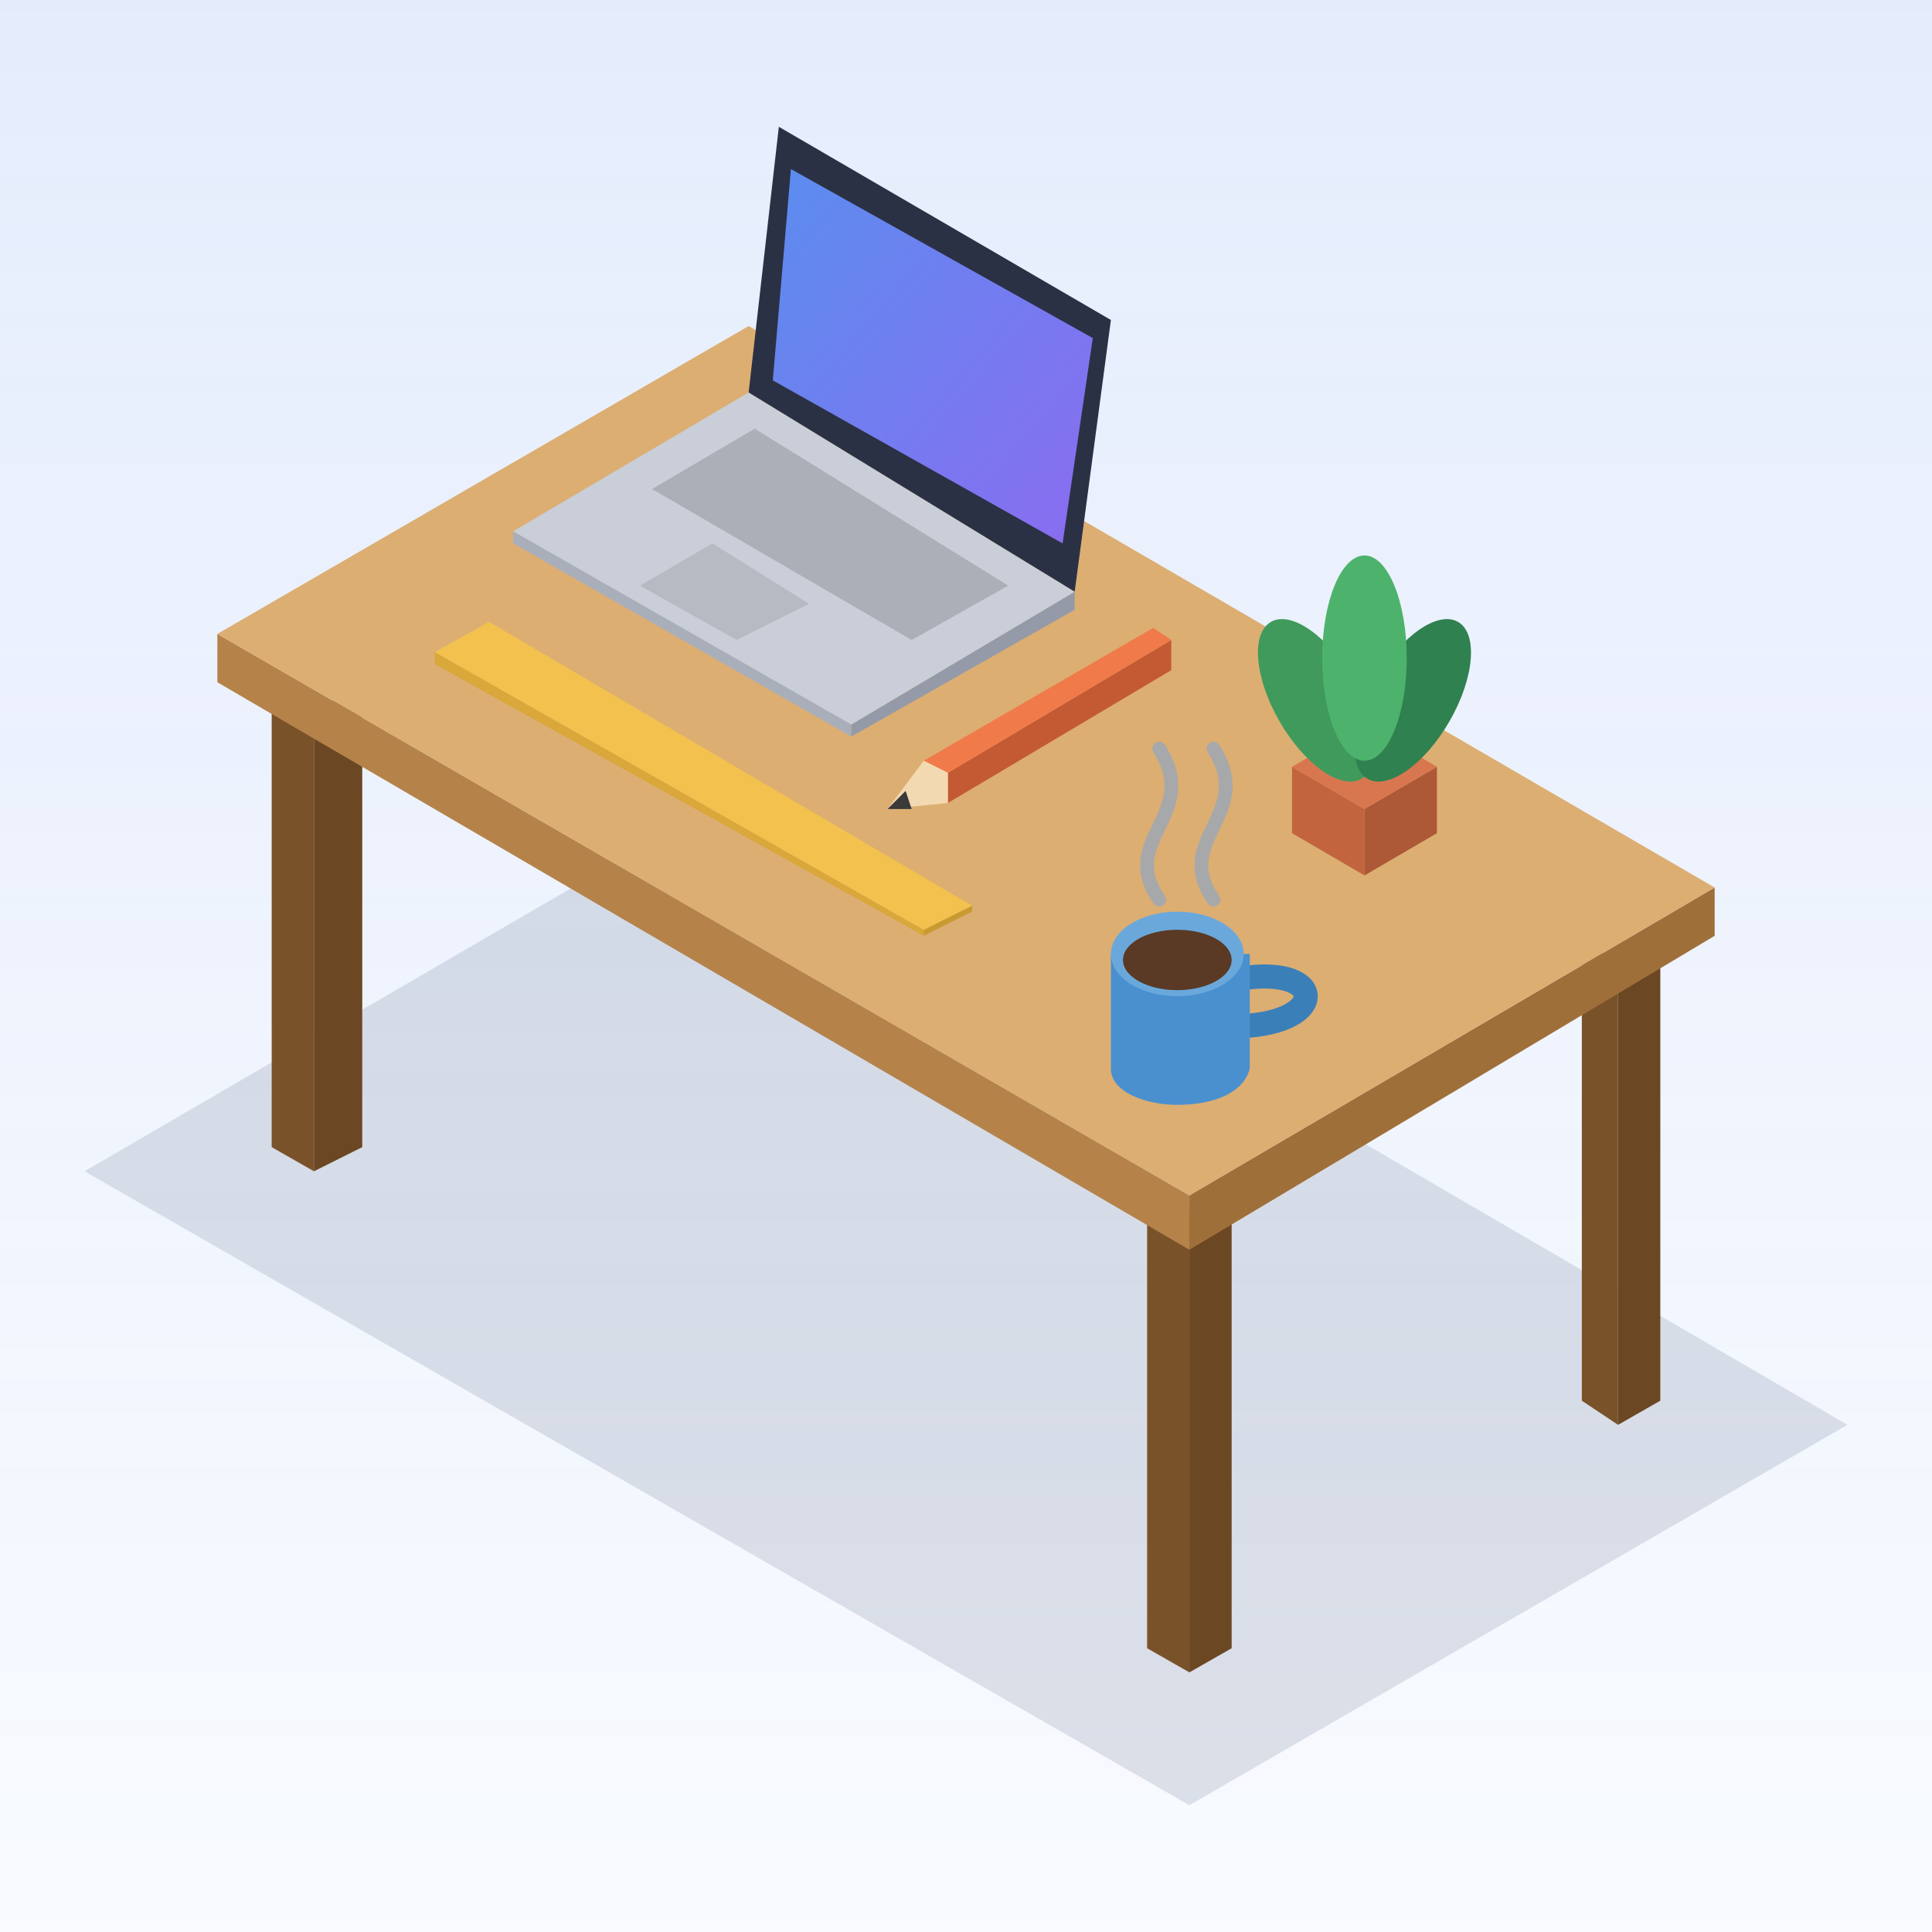
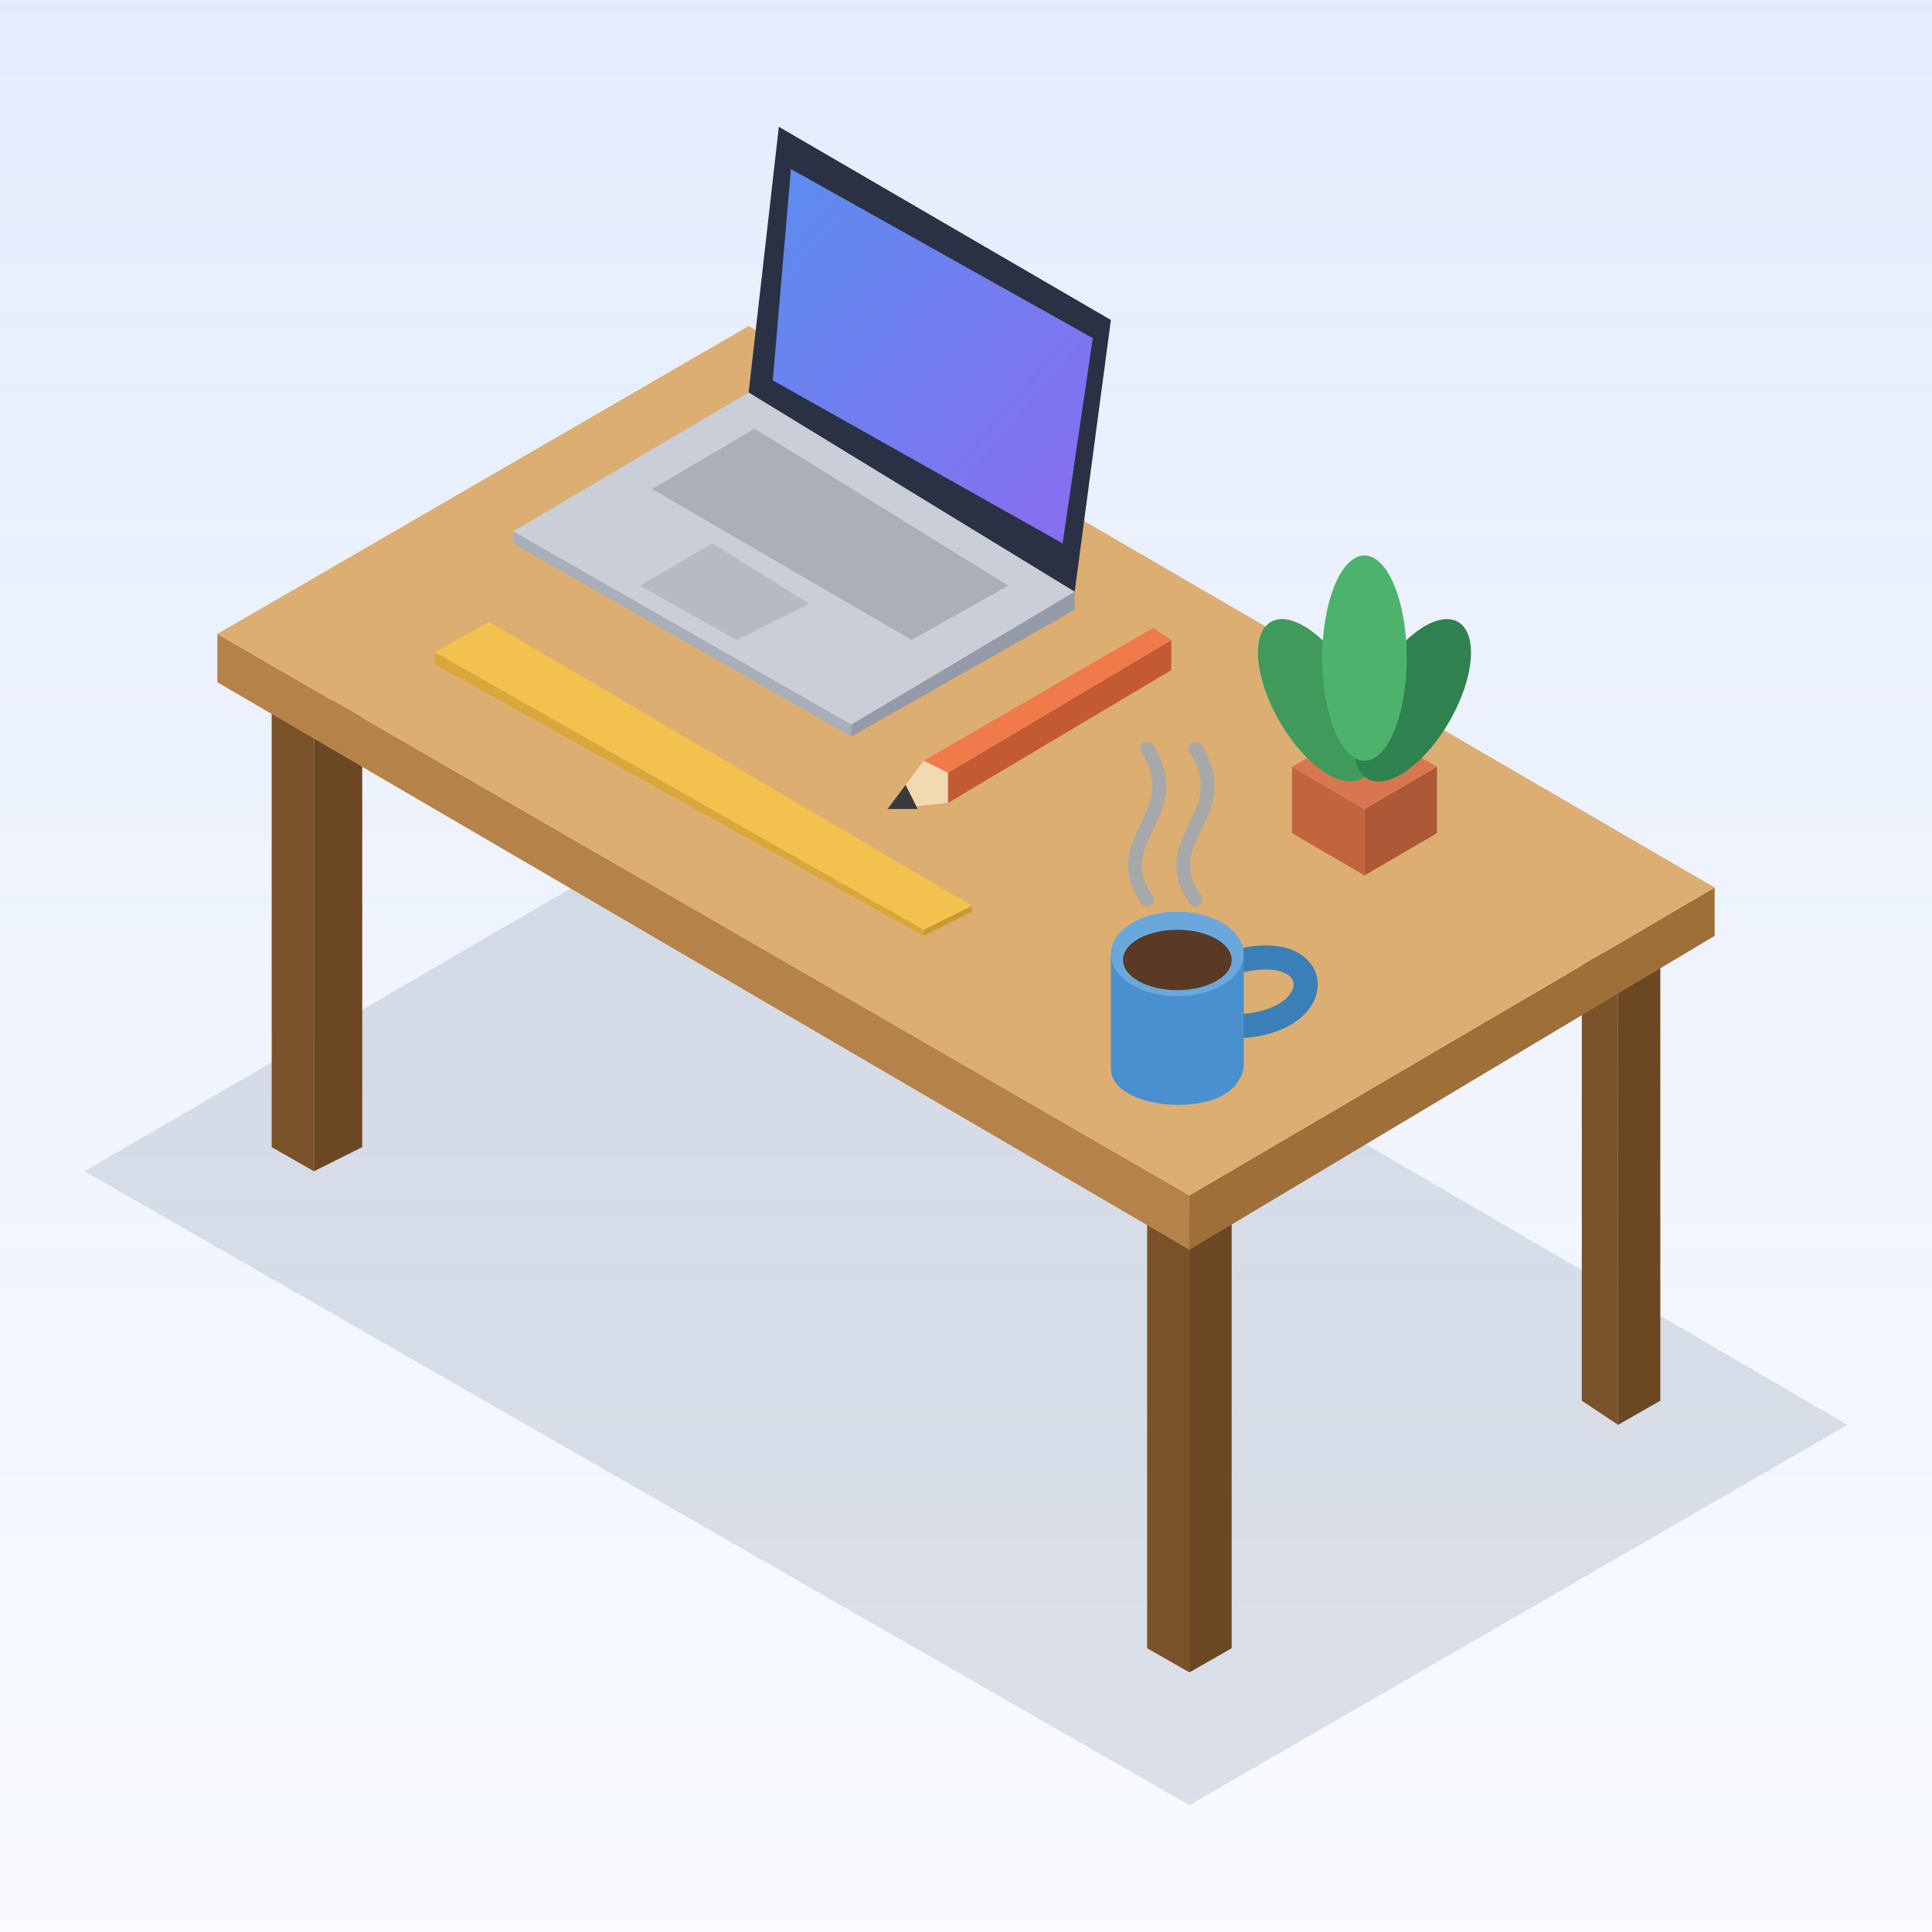
<svg xmlns="http://www.w3.org/2000/svg" viewBox="0 0 320 320" width="320" height="320">
  <defs>
-     <linearGradient id="grad-d17e1ce7" x1="0" y1="0" x2="0" y2="1">
+     <linearGradient id="grad-c723117f" x1="0" y1="0" x2="0" y2="1">
      <stop offset="0" stop-color="#5b8def" stop-opacity="0.16" />
      <stop offset="1" stop-color="#5b8def" stop-opacity="0.04" />
    </linearGradient>
-     <linearGradient id="grad-b876622f" x1="0" y1="0" x2="1" y2="1">
+     <linearGradient id="grad-c83d1787" x1="0" y1="0" x2="1" y2="1">
      <stop offset="0" stop-color="#5b8def" stop-opacity="1" />
      <stop offset="1" stop-color="#8a6cf0" stop-opacity="1" />
    </linearGradient>
  </defs>
-   <rect id="d17e1ce7_backdrop" x="0" y="0" width="320" height="320" stroke="none" fill="url(#grad-d17e1ce7)" />
-   <polygon id="b9e2145d_floor_shadow" points="124,130 306,236 197,299 14,194" stroke="none" fill="#5b6b8a" fill-opacity="0.18" />
-   <g id="group-cfa8ab72_desk">
-     <polygon id="dc0d5587_back_right_leg_front" points="262,232 268,236 268,160 262,155" stroke="none" fill="#7a522a" />
-     <polygon id="da561185_back_right_leg_side" points="275,232 268,236 268,160 275,155" stroke="none" fill="#6b4724" />
-     <polygon id="b2ff88e8_front_left_leg_front" points="45,190 52,194 52,118 45,113" stroke="none" fill="#7a522a" />
-     <polygon id="edddc2d8_front_left_leg_side" points="60,190 52,194 52,118 60,113" stroke="none" fill="#6b4724" />
-     <polygon id="b7062c26_front_right_leg_front" points="190,273 197,277 197,201 190,197" stroke="none" fill="#7a522a" />
-     <polygon id="b4565a0f_front_right_leg_side" points="204,273 197,277 197,201 204,197" stroke="none" fill="#6b4724" />
-     <polygon id="b7520cd9_desktop_front" points="36,113 197,207 197,198 36,105" stroke="none" fill="#b5834a" />
-     <polygon id="edeba6a3_desktop_side" points="284,155 197,207 197,198 284,147" stroke="none" fill="#9f6f3a" />
-     <polygon id="c3f9419f_desktop_top" points="124,54 284,147 197,198 36,105" stroke="none" fill="#dcae72" />
+   <rect id="c723117f_backdrop" x="0" y="0" width="320" height="320" stroke="none" fill="url(#grad-c723117f)" />
+   <polygon id="ba0c2402_floor_shadow" points="124,130 306,236 197,299 14,194" stroke="none" fill="#5b6b8a" fill-opacity="0.18" />
+   <g id="group-2f8c5da5_desk">
+     <polygon id="bf952245_back_right_leg_front" points="262,232 268,236 268,160 262,155" stroke="none" fill="#7a522a" />
+     <polygon id="dd23cfe2_back_right_leg_side" points="275,232 268,236 268,160 275,155" stroke="none" fill="#6b4724" />
+     <polygon id="a882b856_front_left_leg_front" points="45,190 52,194 52,118 45,113" stroke="none" fill="#7a522a" />
+     <polygon id="a4275170_front_left_leg_side" points="60,190 52,194 52,118 60,113" stroke="none" fill="#6b4724" />
+     <polygon id="e515610a_front_right_leg_front" points="190,273 197,277 197,201 190,197" stroke="none" fill="#7a522a" />
+     <polygon id="e24f202a_front_right_leg_side" points="204,273 197,277 197,201 204,197" stroke="none" fill="#6b4724" />
+     <polygon id="c536b714_desktop_front" points="36,113 197,207 197,198 36,105" stroke="none" fill="#b5834a" />
+     <polygon id="d4861ce7_desktop_side" points="284,155 197,207 197,198 284,147" stroke="none" fill="#9f6f3a" />
+     <polygon id="dacad927_desktop_top" points="124,54 284,147 197,198 36,105" stroke="none" fill="#dcae72" />
  </g>
-   <g id="group-17393713_pencil">
-     <polygon id="c1601f92_pencil_side" points="194,111 157,133 157,128 194,106" stroke="none" fill="#c45a33" />
-     <polygon id="d6ff4a3e_pencil_top" points="191,104 194,106 157,128 153,126" stroke="none" fill="#f07a4a" />
-     <polygon id="ba0c5e51_pencil_tip" points="153,126 157,128 157,133 147,134" stroke="none" fill="#f3d9b1" />
-     <polygon id="cec131b9_pencil_lead" points="150,131 151,134 147,134" stroke="none" fill="#3a3a3a" />
+   <g id="group-09ae9983_pencil">
+     <polygon id="d853ec8b_pencil_side" points="194,111 157,133 157,128 194,106" stroke="none" fill="#c45a33" />
+     <polygon id="d1a68c0b_pencil_top" points="191,104 194,106 157,128 153,126" stroke="none" fill="#f07a4a" />
+     <polygon id="c34a60e8_pencil_tip" points="153,126 157,128 157,133 147,134" stroke="none" fill="#f3d9b1" />
+     <polygon id="e3e09cd7_pencil_lead" points="150,130 152,134 147,134" stroke="none" fill="#3a3a3a" />
  </g>
-   <g id="group-302f05bd_ruler">
-     <polygon id="f4762184_ruler_front" points="72,110 153,155 153,154 72,108" stroke="none" fill="#d9a73a" />
-     <polygon id="af44fd3d_ruler_side" points="161,151 153,155 153,154 161,150" stroke="none" fill="#c99a32" />
-     <polygon id="b8c6532f_ruler_top" points="81,103 161,150 153,154 72,108" stroke="none" fill="#f2c14e" />
+   <g id="group-dce81d97_ruler">
+     <polygon id="db58aed3_ruler_front" points="72,110 153,155 153,154 72,108" stroke="none" fill="#d9a73a" />
+     <polygon id="c95044ed_ruler_side" points="161,151 153,155 153,154 161,150" stroke="none" fill="#c99a32" />
+     <polygon id="c939a15f_ruler_top" points="81,103 161,150 153,154 72,108" stroke="none" fill="#f2c14e" />
  </g>
-   <g id="group-3a4bf0fe_plant">
-     <polygon id="f388acff_plant_pot_front" points="214,138 226,145 226,134 214,127" stroke="none" fill="#c2653f" />
-     <polygon id="ef066b0f_plant_pot_side" points="238,138 226,145 226,134 238,127" stroke="none" fill="#ad5836" />
-     <polygon id="f498d421_plant_pot_top" points="226,120 238,127 226,134 214,127" stroke="none" fill="#d8774f" />
-     <ellipse id="f3607f38_leaf_left" cx="218" cy="116" rx="7" ry="15" transform="rotate(330 218 116)" stroke="none" fill="#3f9a5c" />
-     <ellipse id="a775f219_leaf_right" cx="234" cy="116" rx="7" ry="15" transform="rotate(30 234 116)" stroke="none" fill="#2f8150" />
-     <ellipse id="af7f034c_leaf_middle" cx="226" cy="109" rx="7" ry="17" stroke="none" fill="#4db36c" />
+   <g id="group-5c6e2275_plant">
+     <polygon id="ca7fadeb_plant_pot_front" points="214,138 226,145 226,134 214,127" stroke="none" fill="#c2653f" />
+     <polygon id="b5a57833_plant_pot_side" points="238,138 226,145 226,134 238,127" stroke="none" fill="#ad5836" />
+     <polygon id="a84c4c2d_plant_pot_top" points="226,120 238,127 226,134 214,127" stroke="none" fill="#d8774f" />
+     <ellipse id="af198621_leaf_left" cx="218" cy="116" rx="7" ry="15" transform="rotate(330 218 116)" stroke="none" fill="#3f9a5c" />
+     <ellipse id="d76725da_leaf_right" cx="234" cy="116" rx="7" ry="15" transform="rotate(30 234 116)" stroke="none" fill="#2f8150" />
+     <ellipse id="a2a956b6_leaf_middle" cx="226" cy="109" rx="7" ry="17" stroke="none" fill="#4db36c" />
  </g>
-   <g id="group-d50f8b92_mug">
-     <path id="cc2d3052_mug_handle" d="M 206 162 C 220 160 220 170 204 170" stroke="#3b7fb8" stroke-width="3.99" stroke-linecap="round" stroke-linejoin="round" fill="none" />
-     <path id="b2b4d6d2_mug_body" d="M 184 158 L 184 177 C 184 181 190 183 195 183 C 201 183 206 181 207 177 L 207 158 Z" stroke="none" fill="#4a90cf" />
-     <ellipse id="ec304684_mug_rim" cx="195" cy="158" rx="11" ry="7" stroke="none" fill="#6aa8dc" />
-     <ellipse id="c413127a_coffee" cx="195" cy="159" rx="9" ry="5" stroke="none" fill="#5a3a24" />
-     <path id="a5716904_steam_left" d="M 192 149 C 185 139 199 135 192 124" stroke="#9aa6b8" stroke-width="2.28" stroke-linecap="round" stroke-linejoin="round" stroke-opacity="0.8" fill="none" />
-     <path id="f76d9746_steam_right" d="M 201 149 C 194 139 208 135 201 124" stroke="#9aa6b8" stroke-width="2.28" stroke-linecap="round" stroke-linejoin="round" stroke-opacity="0.8" fill="none" />
+   <g id="group-ec5ae9b0_mug">
+     <path id="bd9217ec_mug_handle" d="M 206 159 C 220 156 220 170 204 170" stroke="#3b7fb8" stroke-width="3.99" stroke-linecap="round" stroke-linejoin="round" fill="none" />
+     <path id="de3b4b4b_mug_body" d="M 184 158 L 184 177 C 184 181 190 183 195 183 C 201 183 205 181 206 177 L 206 158 Z" stroke="none" fill="#4a90cf" />
+     <ellipse id="ccfc2c7b_mug_rim" cx="195" cy="158" rx="11" ry="7" stroke="none" fill="#6aa8dc" />
+     <ellipse id="c69627e9_coffee" cx="195" cy="159" rx="9" ry="5" stroke="none" fill="#5a3a24" />
+     <path id="b32c8e2c_steam_left" d="M 190 149 C 183 139 197 135 190 124" stroke="#9aa6b8" stroke-width="2.28" stroke-linecap="round" stroke-linejoin="round" stroke-opacity="0.8" fill="none" />
+     <path id="b87ce1d9_steam_right" d="M 198 149 C 191 139 205 135 198 124" stroke="#9aa6b8" stroke-width="2.28" stroke-linecap="round" stroke-linejoin="round" stroke-opacity="0.8" fill="none" />
  </g>
-   <g id="group-9d5bf390_laptop">
-     <polygon id="e7f8bb2f_laptop_base_front" points="85,90 141,122 141,120 85,88" stroke="none" fill="#a9aebb" />
-     <polygon id="ad354cda_laptop_base_side" points="178,101 141,122 141,120 178,98" stroke="none" fill="#959aa8" />
-     <polygon id="a58558f3_laptop_base_top" points="124,65 178,98 141,120 85,88" stroke="none" fill="#c9ced8" />
-     <polygon id="d6c448f9_laptop_lid" points="124,65 178,98 184,53 129,21" stroke="none" fill="#2b3144" />
-     <polygon id="b876622f_laptop_screen" points="128,63 176,90 181,56 131,28" stroke="none" fill="url(#grad-b876622f)" />
-     <polygon id="bb690fec_keyboard" points="125,71 167,97 151,106 108,81" stroke="none" fill="#000000" fill-opacity="0.15" />
-     <polygon id="aa35f9fd_trackpad" points="118,90 134,100 122,106 106,97" stroke="none" fill="#000000" fill-opacity="0.1" />
+   <g id="group-0299cc42_laptop">
+     <polygon id="cfe13c0c_laptop_base_front" points="85,90 141,122 141,120 85,88" stroke="none" fill="#a9aebb" />
+     <polygon id="fb3fd646_laptop_base_side" points="178,101 141,122 141,120 178,98" stroke="none" fill="#959aa8" />
+     <polygon id="a98ad9b0_laptop_base_top" points="124,65 178,98 141,120 85,88" stroke="none" fill="#c9ced8" />
+     <polygon id="df97d5f9_laptop_lid" points="124,65 178,98 184,53 129,21" stroke="none" fill="#2b3144" />
+     <polygon id="c83d1787_laptop_screen" points="128,63 176,90 181,56 131,28" stroke="none" fill="url(#grad-c83d1787)" />
+     <polygon id="b78699c8_keyboard" points="125,71 167,97 151,106 108,81" stroke="none" fill="#000000" fill-opacity="0.15" />
+     <polygon id="df4dc3fd_trackpad" points="118,90 134,100 122,106 106,97" stroke="none" fill="#000000" fill-opacity="0.1" />
  </g>
</svg>
